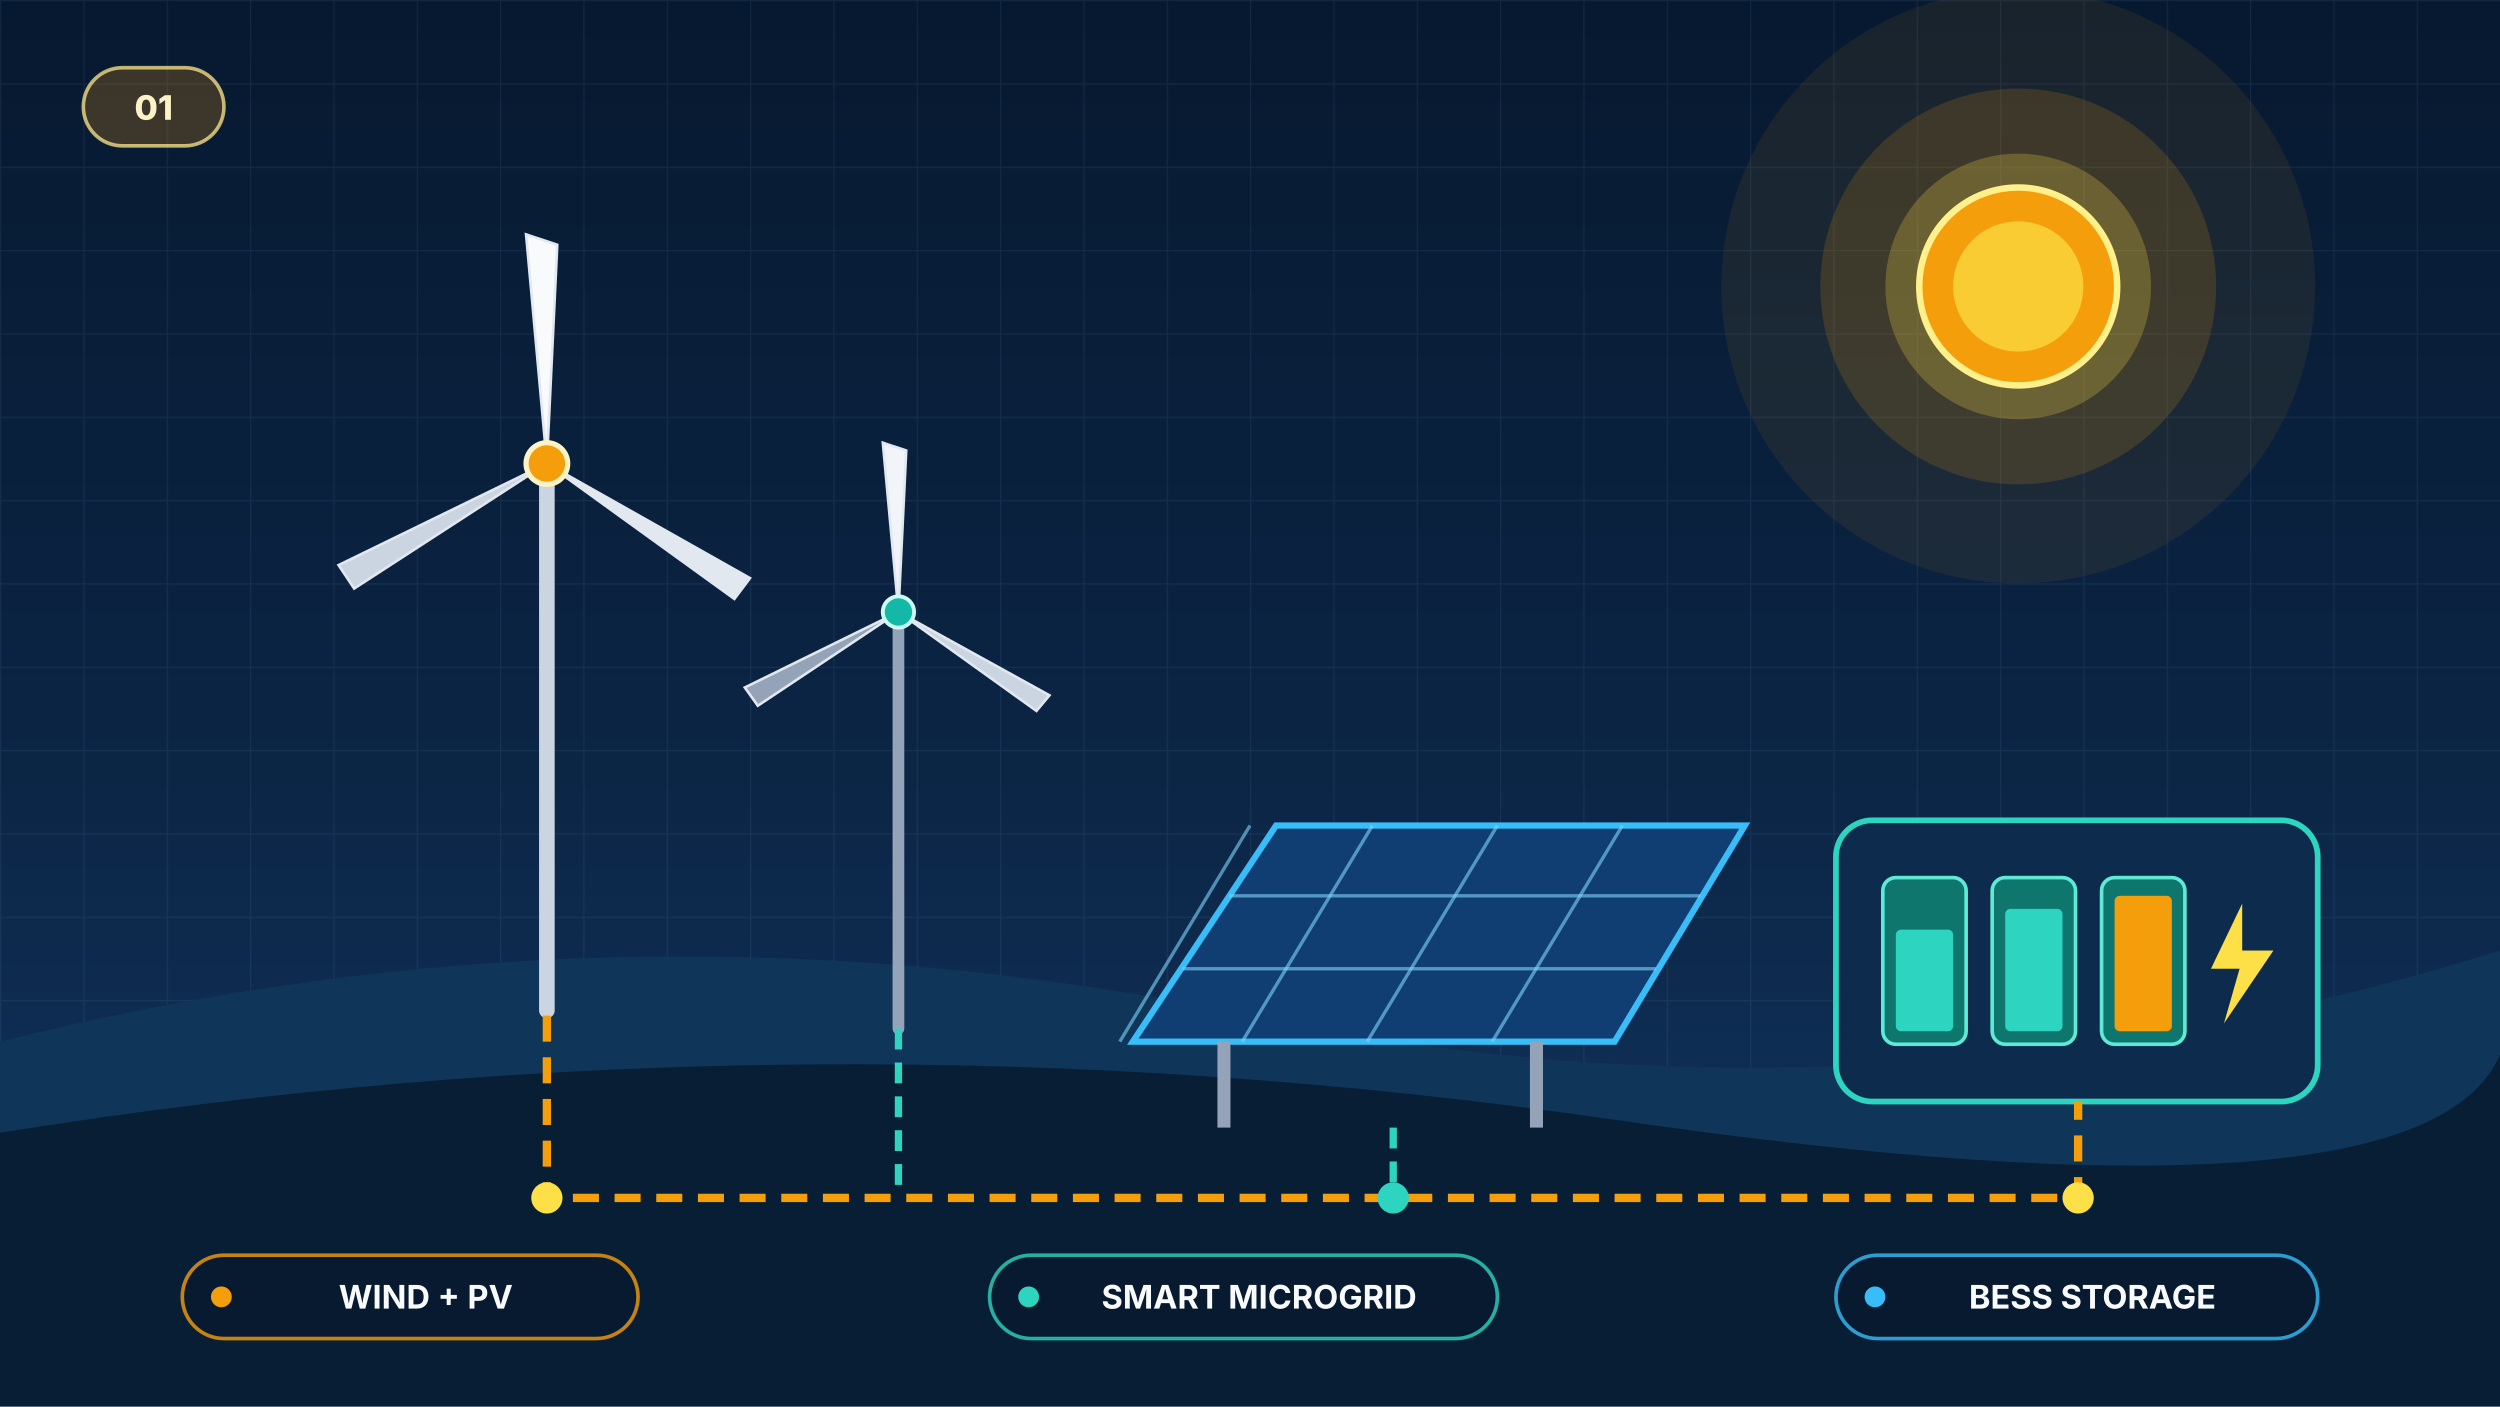
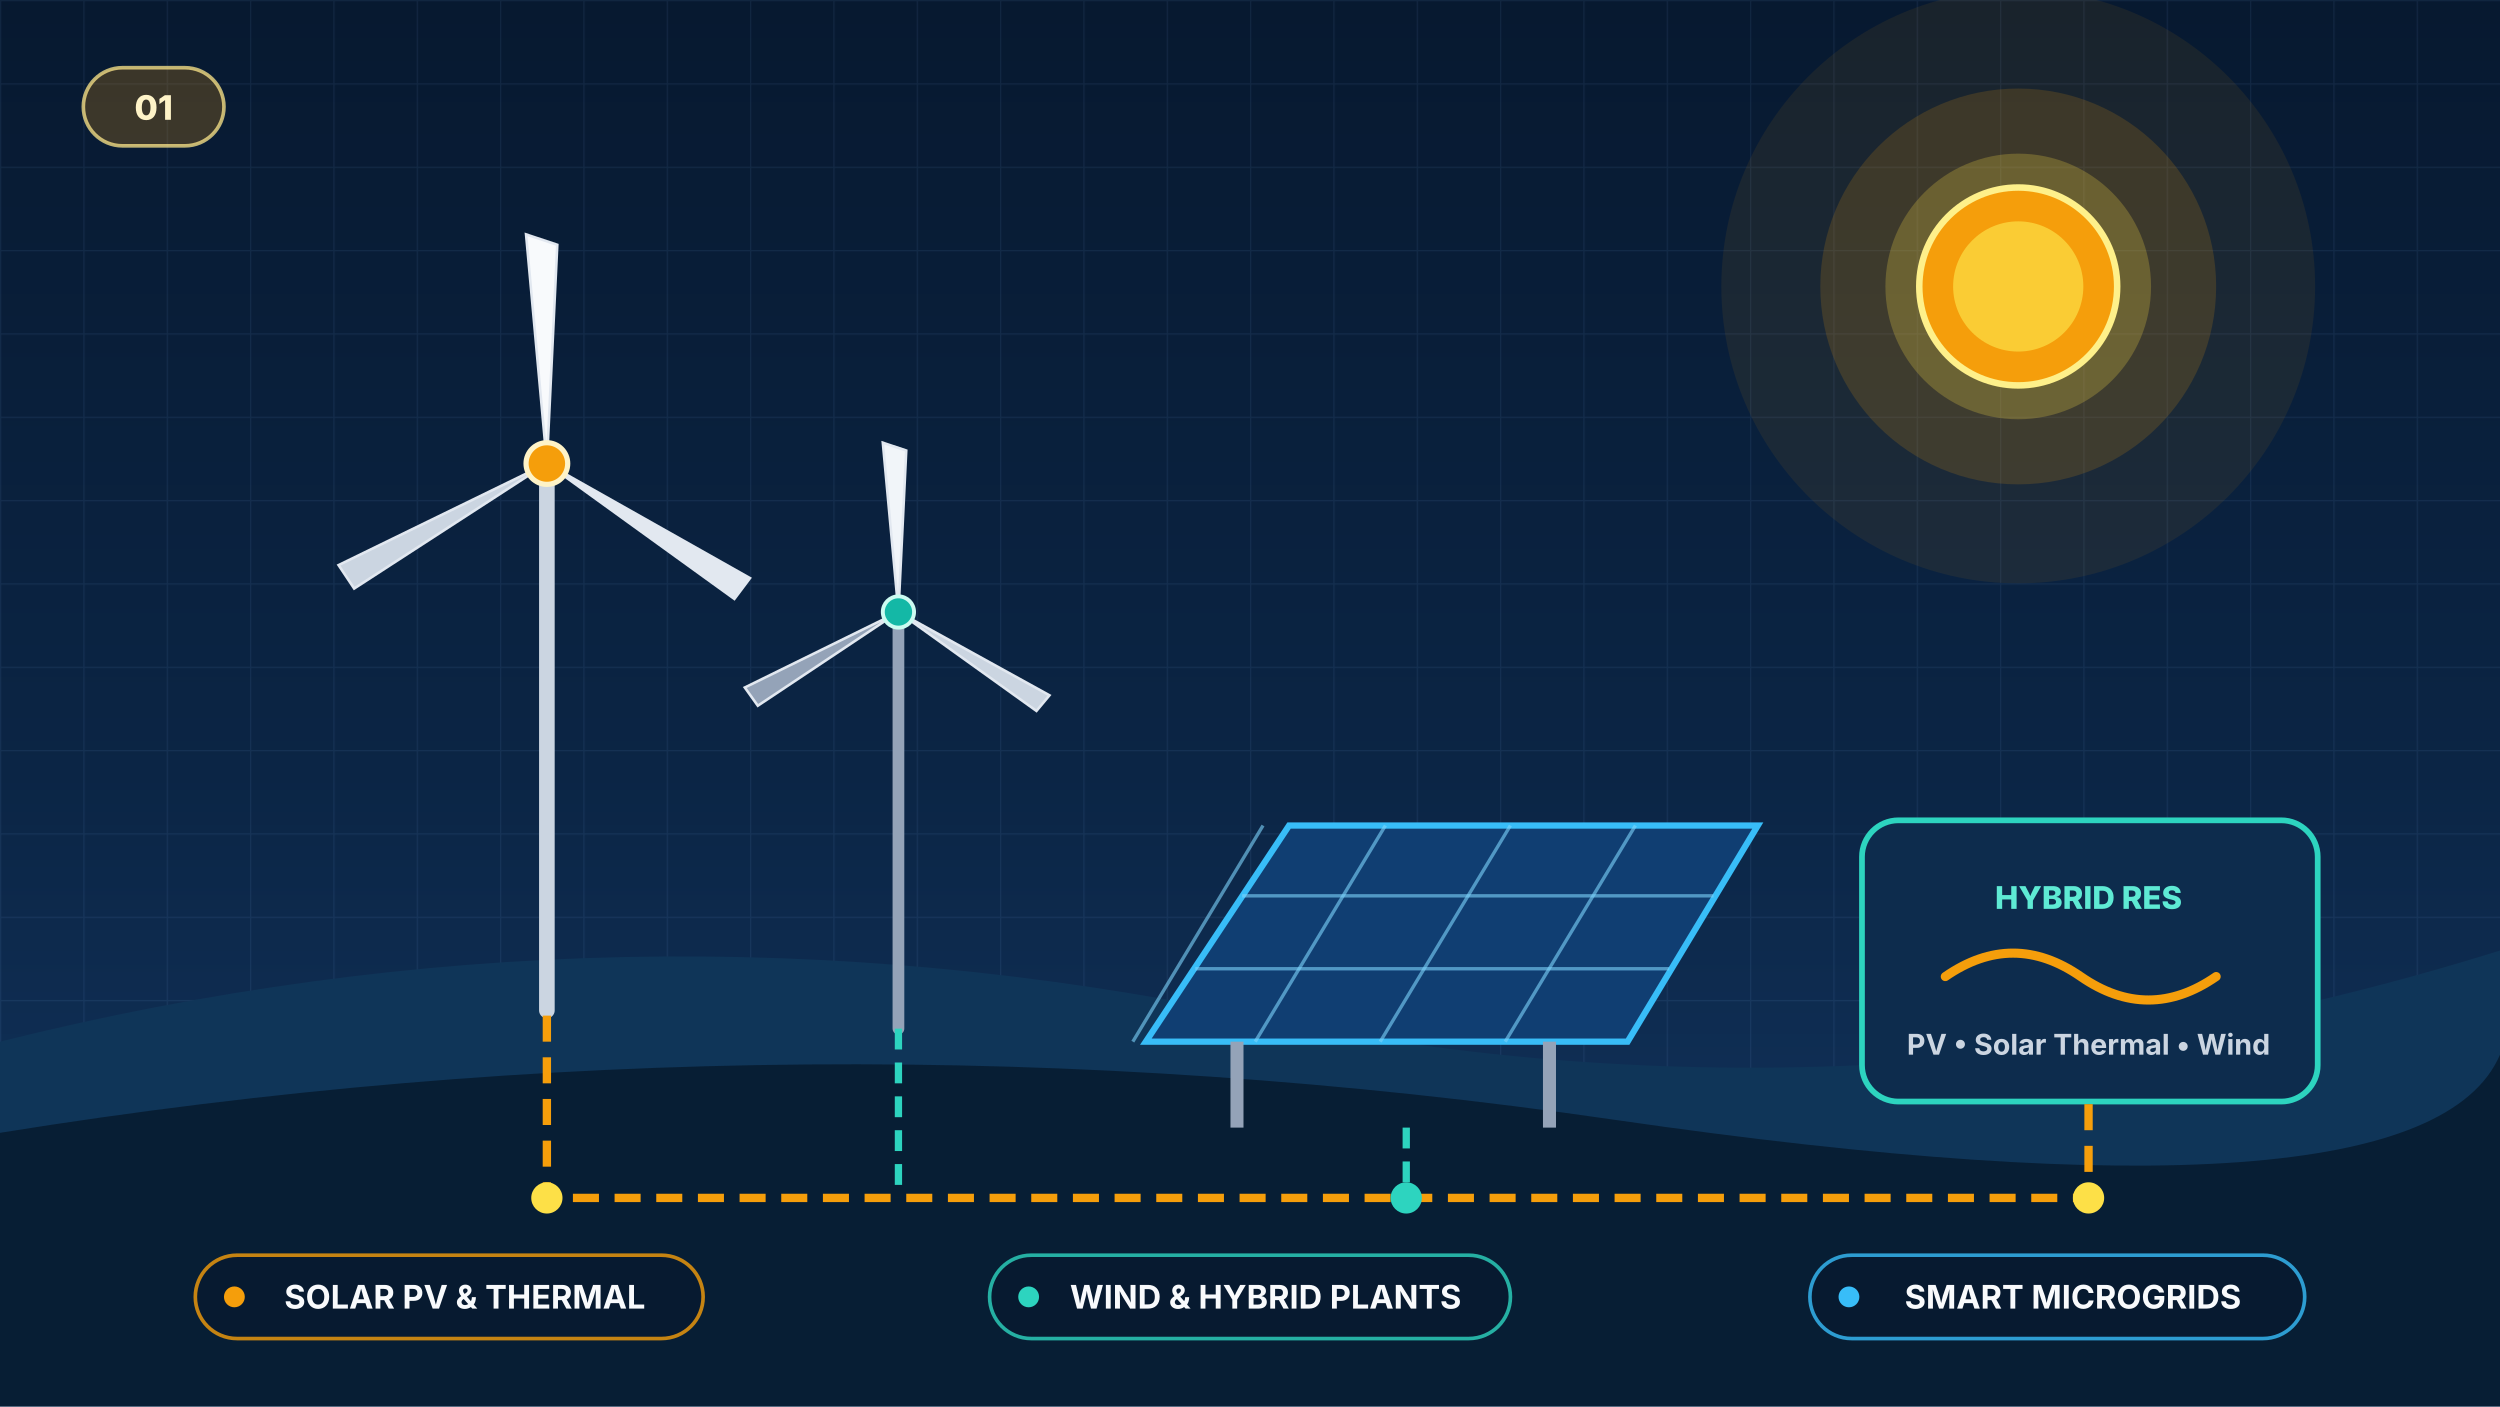
- <svg xmlns="http://www.w3.org/2000/svg" viewBox="0 0 960 540" width="960" height="540" role="img" aria-label="Topic 01: Renewable Energy &amp; Hybrid Systems">
+ <svg xmlns="http://www.w3.org/2000/svg" viewBox="0 0 960 540" width="960" height="540" role="img" aria-label="Topic 01: Renewable Energy">
  <defs>
    <linearGradient id="bgSky" x1="0" y1="0" x2="0" y2="1">
      <stop offset="0%" stop-color="#071930" />
      <stop offset="55%" stop-color="#0B2545" />
      <stop offset="100%" stop-color="#133763" />
    </linearGradient>
    <pattern id="gridPat" width="32" height="32" patternUnits="userSpaceOnUse">
      <path d="M 32 0 L 0 0 0 32" fill="none" stroke="#93C5FD" stroke-opacity="0.08" stroke-width="1" />
    </pattern>
  </defs>
  <rect width="960" height="540" fill="#0B2545" />
  <rect width="960" height="540" fill="url(#bgSky)" />
  <rect width="960" height="540" fill="url(#gridPat)" />
  <circle cx="775" cy="110" r="114" fill="#F59E0B" fill-opacity="0.08" />
  <circle cx="775" cy="110" r="76" fill="#F59E0B" fill-opacity="0.16" />
  <circle cx="775" cy="110" r="51" fill="#FDE047" fill-opacity="0.24" />
  <circle cx="775" cy="110" r="38" fill="#F59E0B" stroke="#FEF08A" stroke-width="2.5" />
  <circle cx="775" cy="110" r="25" fill="#FDE047" fill-opacity="0.7" />
  <path d="M0 400 Q240 340 480 390 T960 365 L960 540 L0 540 Z" fill="#0F3558" />
  <path d="M0 435 Q310 385 620 430 T960 405 L960 540 L0 540 Z" fill="#071E34" />
  <g stroke="#E2E8F0" stroke-linecap="round">
    <line x1="210" y1="388" x2="210" y2="178" stroke-width="6" stroke="#CBD5E1" />
    <g transform="translate(210,178)">
      <path d="M0 0 L-8 -88 L4 -84 Z" fill="#F8FAFC" />
      <path d="M0 0 L78 44 L72 52 Z" fill="#E2E8F0" />
      <path d="M0 0 L-74 48 L-80 39 Z" fill="#CBD5E1" />
      <circle r="8" fill="#F59E0B" stroke="#FEF3C7" stroke-width="2" />
    </g>
    <line x1="345" y1="395" x2="345" y2="235" stroke-width="4.5" stroke="#94A3B8" />
    <g transform="translate(345,235)">
      <path d="M0 0 L-6 -65 L3 -62 Z" fill="#F1F5F9" />
      <path d="M0 0 L58 32 L53 38 Z" fill="#CBD5E1" />
      <path d="M0 0 L-54 36 L-59 29 Z" fill="#94A3B8" />
      <circle r="6" fill="#14B8A6" stroke="#CCFBF1" stroke-width="1.5" />
    </g>
  </g>
-   <g transform="translate(425,305)">
+   <g transform="translate(430,305)">
    <polygon points="10,95 65,12 245,12 195,95" fill="#103E72" stroke="#38BDF8" stroke-width="2.4" />
    <g stroke="#7DD3FC" stroke-opacity="0.6" stroke-width="1.3">
      <line x1="55" y1="12" x2="5" y2="95" />
      <line x1="102" y1="12" x2="52" y2="95" />
      <line x1="150" y1="12" x2="100" y2="95" />
      <line x1="198" y1="12" x2="148" y2="95" />
      <line x1="47" y1="39" x2="228" y2="39" />
      <line x1="29" y1="67" x2="211" y2="67" />
    </g>
    <line x1="45" y1="95" x2="45" y2="128" stroke="#94A3B8" stroke-width="5" />
    <line x1="165" y1="95" x2="165" y2="128" stroke="#94A3B8" stroke-width="5" />
  </g>
-   <g transform="translate(705,315)">
-     <rect x="0" y="0" width="185" height="108" rx="14" fill="#0D2C4D" stroke="#2DD4BF" stroke-width="2.2" />
-     <rect x="18" y="22" width="32" height="64" rx="5" fill="#0F766E" stroke="#5EEAD4" stroke-width="1.4" />
-     <rect x="23" y="42" width="22" height="39" rx="2" fill="#2DD4BF" />
-     <rect x="60" y="22" width="32" height="64" rx="5" fill="#0F766E" stroke="#5EEAD4" stroke-width="1.4" />
-     <rect x="65" y="34" width="22" height="47" rx="2" fill="#2DD4BF" />
-     <rect x="102" y="22" width="32" height="64" rx="5" fill="#0F766E" stroke="#5EEAD4" stroke-width="1.4" />
-     <rect x="107" y="29" width="22" height="52" rx="2" fill="#F59E0B" />
-     <path d="M156 32 L144 57 L155 57 L149 78 L168 50 L156 50 Z" fill="#FDE047" />
+   <g transform="translate(715,315)">
+     <rect x="0" y="0" width="175" height="108" rx="14" fill="#0D2C4D" stroke="#2DD4BF" stroke-width="2.2" />
+     <text x="87" y="34" text-anchor="middle" font-family="Inter,system-ui,sans-serif" font-size="12" font-weight="800" fill="#5EEAD4">HYBRID RES</text>
+     <path d="M32 60 Q58 42 84 60 T136 60" fill="none" stroke="#F59E0B" stroke-width="3.5" stroke-linecap="round" />
+     <text x="87" y="90" text-anchor="middle" font-family="Inter,system-ui,sans-serif" font-size="11" font-weight="700" fill="#CBD5E1">PV • Solar Thermal • Wind</text>
  </g>
-   <path d="M210 390 L210 460 L798 460 L798 423" fill="none" stroke="#F59E0B" stroke-width="3.2" stroke-dasharray="10 6" />
-   <path d="M345 395 L345 460 M535 433 L535 460" fill="none" stroke="#2DD4BF" stroke-width="2.8" stroke-dasharray="8 5" />
+   <path d="M210 390 L210 460 L802 460 L802 423" fill="none" stroke="#F59E0B" stroke-width="3.2" stroke-dasharray="10 6" />
+   <path d="M345 395 L345 460 M540 433 L540 460" fill="none" stroke="#2DD4BF" stroke-width="2.8" stroke-dasharray="8 5" />
  <circle cx="210" cy="460" r="6" fill="#FDE047" />
-   <circle cx="535" cy="460" r="6" fill="#2DD4BF" />
-   <circle cx="798" cy="460" r="6" fill="#FDE047" />
-   <g transform="translate(70,482)">
-     <rect x="0" y="0" width="175" height="32" rx="16" fill="#071930" fill-opacity="0.88" stroke="#F59E0B" stroke-opacity="0.8" stroke-width="1.4" />
+   <circle cx="540" cy="460" r="6" fill="#2DD4BF" />
+   <circle cx="802" cy="460" r="6" fill="#FDE047" />
+   <g transform="translate(75,482)">
+     <rect x="0" y="0" width="195" height="32" rx="16" fill="#071930" fill-opacity="0.88" stroke="#F59E0B" stroke-opacity="0.8" stroke-width="1.4" />
    <circle cx="15" cy="16" r="4" fill="#F59E0B" />
-     <text x="93.5" y="20.5" text-anchor="middle" font-family="Inter,system-ui,sans-serif" font-size="12.5" font-weight="700" fill="#F8FAFC">WIND + PV</text>
+     <text x="103.5" y="20.5" text-anchor="middle" font-family="Inter,system-ui,sans-serif" font-size="12.5" font-weight="700" fill="#F8FAFC">SOLAR PV &amp; THERMAL</text>
  </g>
  <g transform="translate(380,482)">
-     <rect x="0" y="0" width="195" height="32" rx="16" fill="#071930" fill-opacity="0.88" stroke="#2DD4BF" stroke-opacity="0.8" stroke-width="1.4" />
+     <rect x="0" y="0" width="200" height="32" rx="16" fill="#071930" fill-opacity="0.88" stroke="#2DD4BF" stroke-opacity="0.8" stroke-width="1.4" />
    <circle cx="15" cy="16" r="4" fill="#2DD4BF" />
-     <text x="103.5" y="20.5" text-anchor="middle" font-family="Inter,system-ui,sans-serif" font-size="12.5" font-weight="700" fill="#F8FAFC">SMART MICROGRID</text>
+     <text x="106.0" y="20.5" text-anchor="middle" font-family="Inter,system-ui,sans-serif" font-size="12.5" font-weight="700" fill="#F8FAFC">WIND &amp; HYBRID PLANTS</text>
  </g>
-   <g transform="translate(705,482)">
-     <rect x="0" y="0" width="185" height="32" rx="16" fill="#071930" fill-opacity="0.88" stroke="#38BDF8" stroke-opacity="0.8" stroke-width="1.4" />
+   <g transform="translate(695,482)">
+     <rect x="0" y="0" width="190" height="32" rx="16" fill="#071930" fill-opacity="0.88" stroke="#38BDF8" stroke-opacity="0.8" stroke-width="1.4" />
    <circle cx="15" cy="16" r="4" fill="#38BDF8" />
-     <text x="98.5" y="20.5" text-anchor="middle" font-family="Inter,system-ui,sans-serif" font-size="12.5" font-weight="700" fill="#F8FAFC">BESS STORAGE</text>
+     <text x="101.0" y="20.5" text-anchor="middle" font-family="Inter,system-ui,sans-serif" font-size="12.5" font-weight="700" fill="#F8FAFC">SMART MICROGRIDS</text>
  </g>
  <g transform="translate(32,26)">
    <rect x="0" y="0" width="54" height="30" rx="15" fill="#F59E0B" fill-opacity="0.22" stroke="#FDE68A" stroke-opacity="0.75" stroke-width="1.4" />
    <text x="27" y="20" text-anchor="middle" font-family="Inter,system-ui,sans-serif" font-size="13" font-weight="800" fill="#FEF3C7">01</text>
  </g>
</svg>
